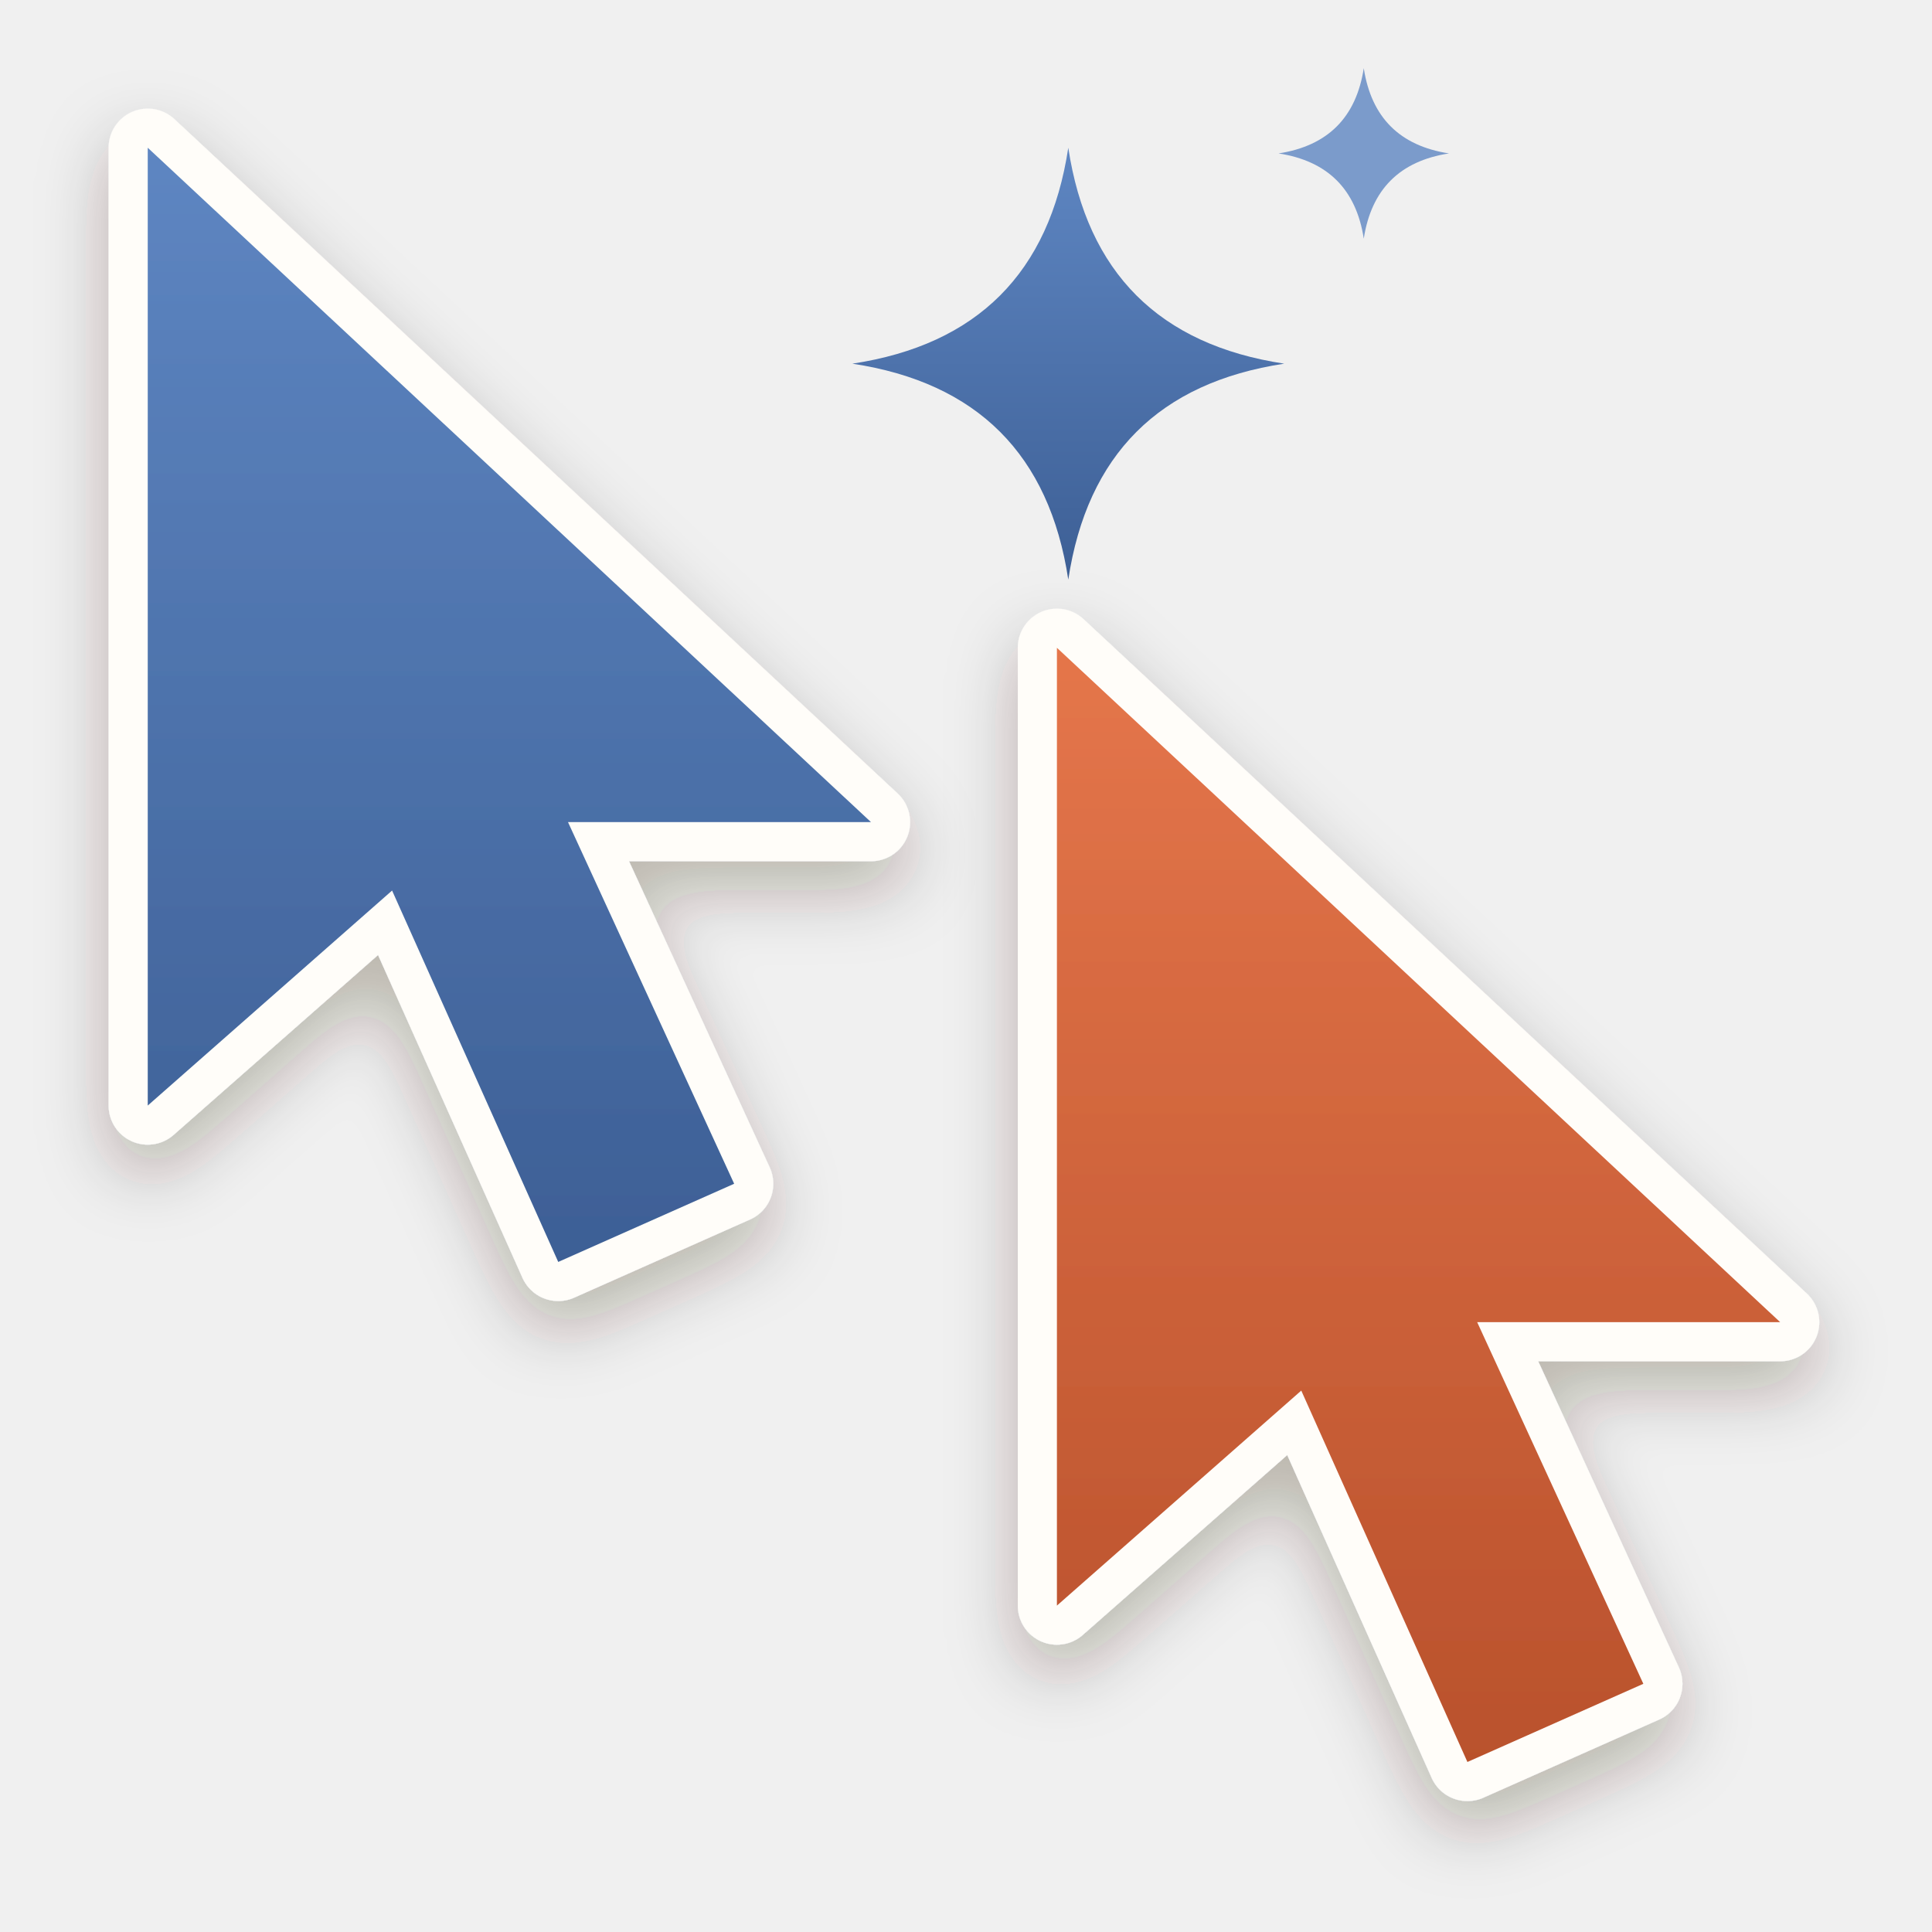
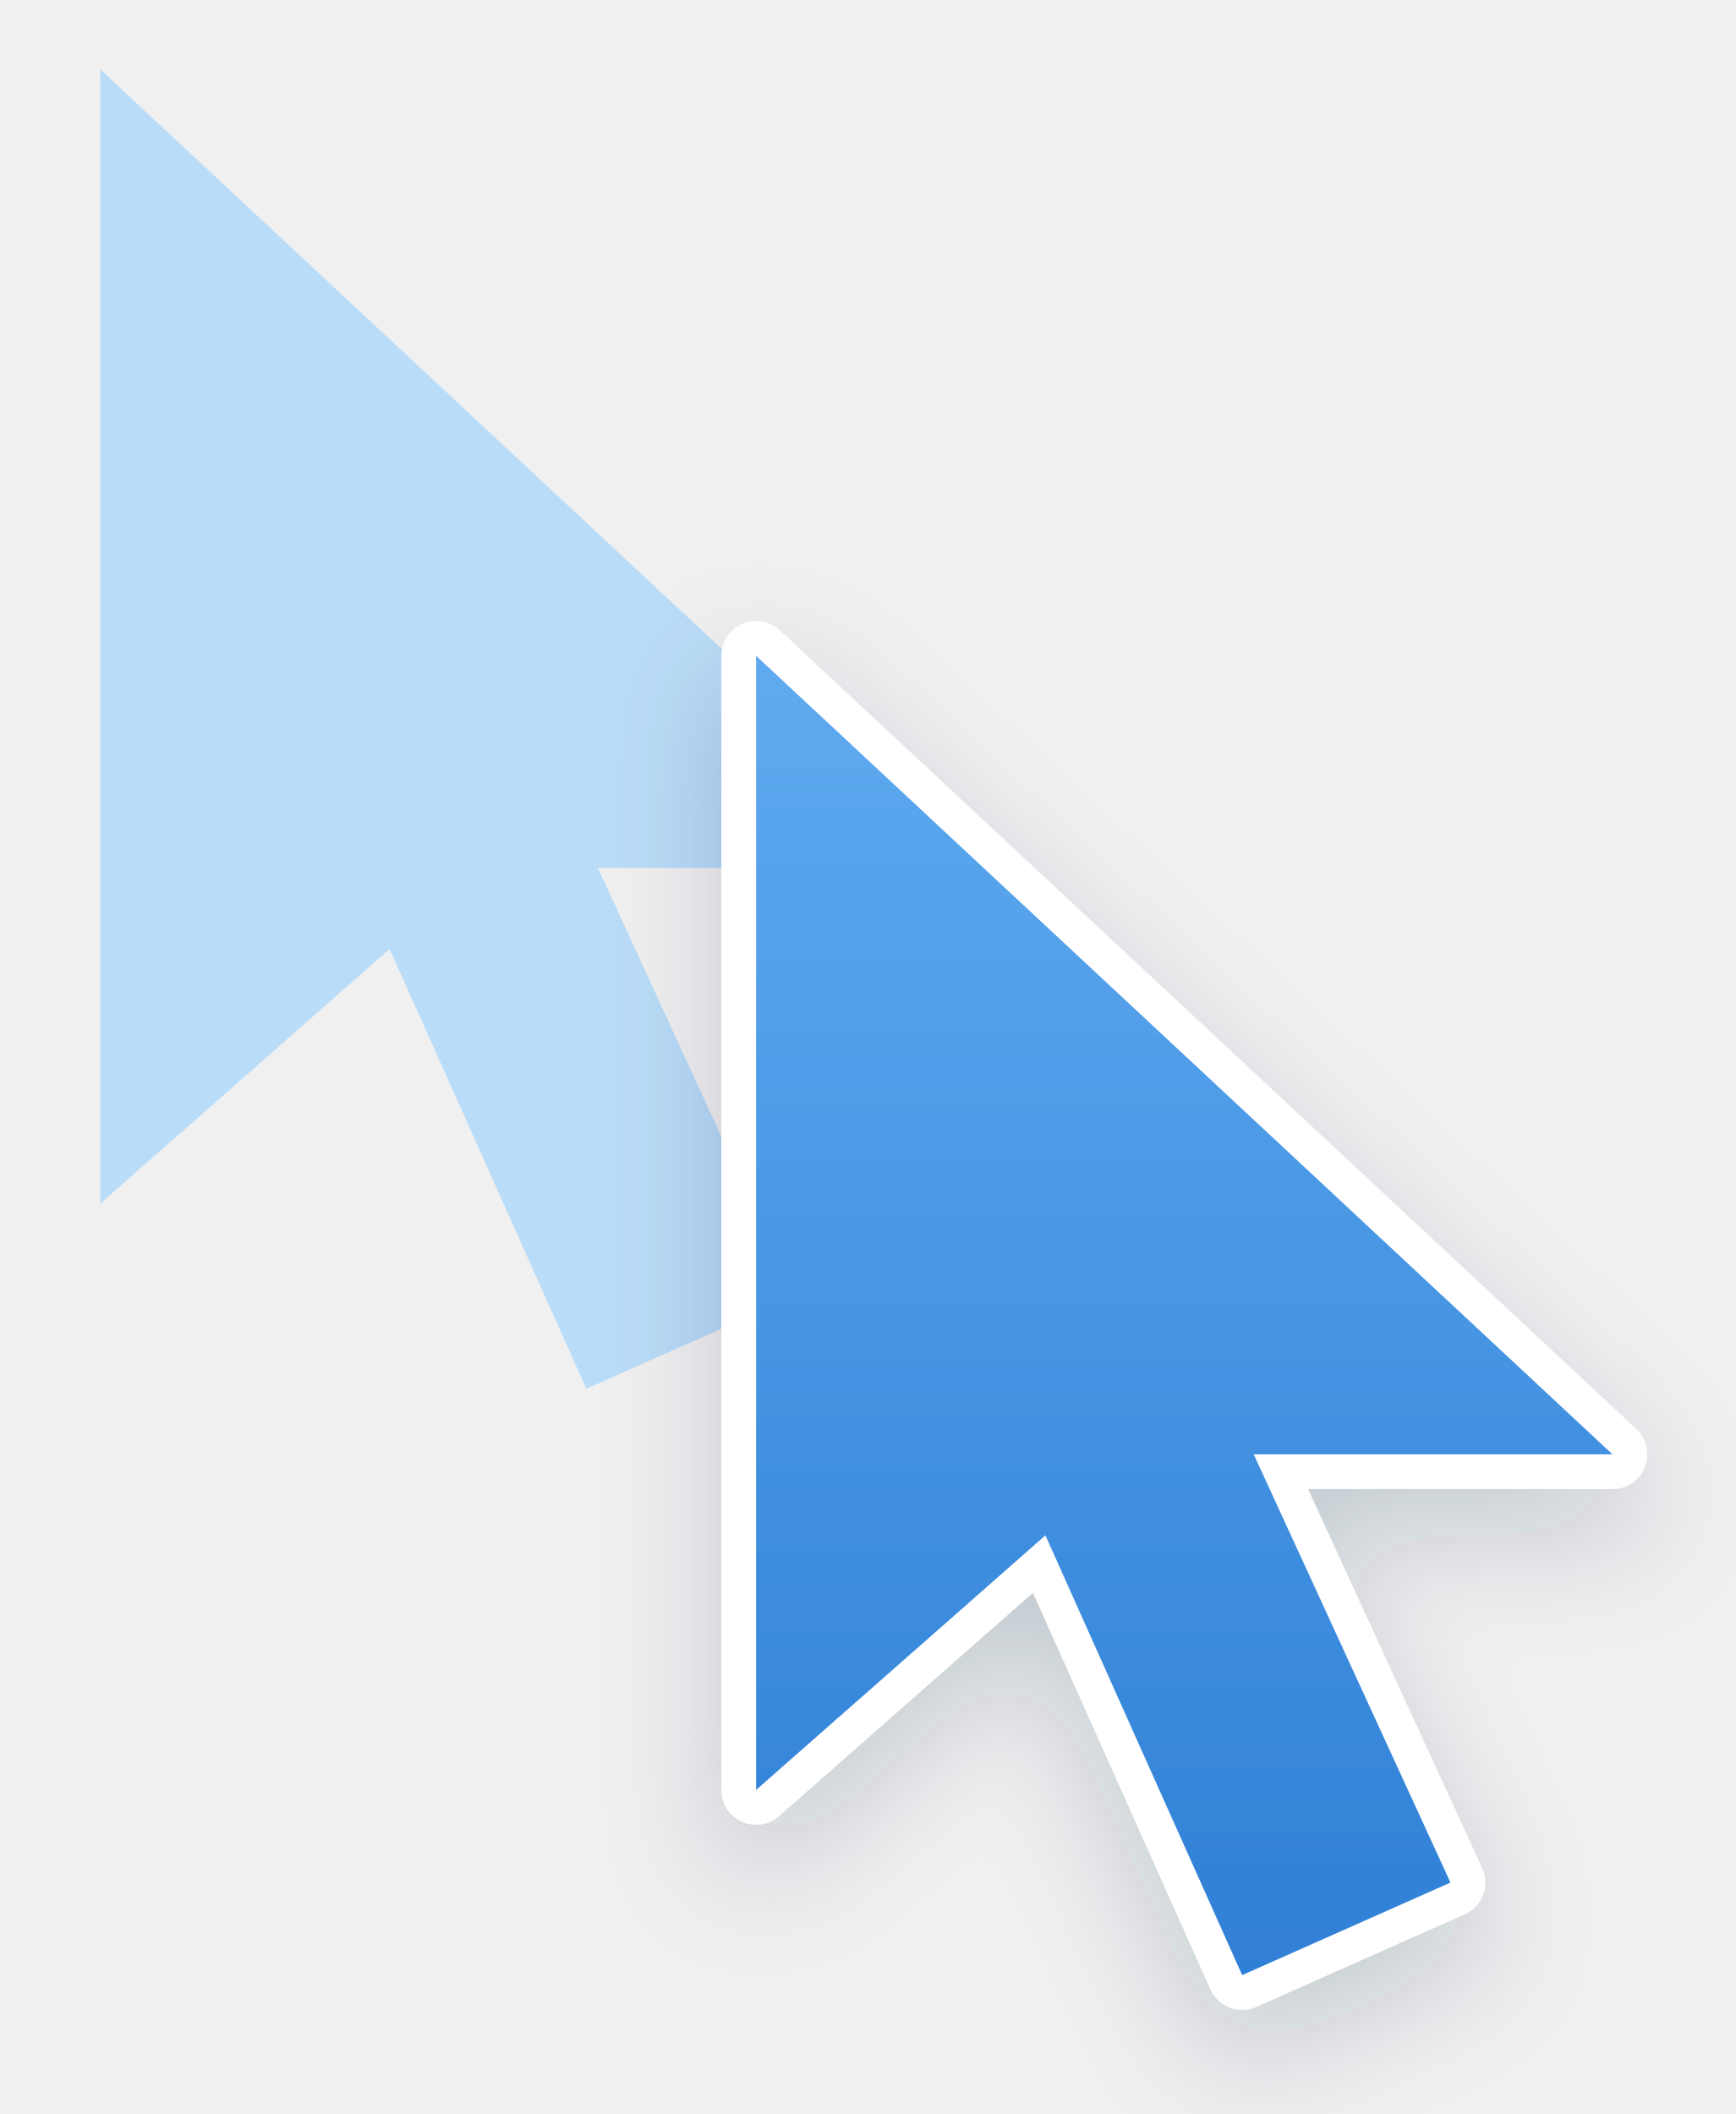
- <svg xmlns="http://www.w3.org/2000/svg" viewBox="340 366 340 340" role="img" aria-label="Tandem">
+ <svg xmlns="http://www.w3.org/2000/svg" viewBox="296 246 450 548" role="img" aria-label="Tandem">
  <defs>
-     <linearGradient id="bg" x1="512" y1="100" x2="512" y2="924" gradientUnits="userSpaceOnUse">
-       <stop offset="0" stop-color="#EE8A5F" />
-       <stop offset="0.55" stop-color="#D2633D" />
-       <stop offset="1" stop-color="#A9441F" />
+     <filter id="s" x="-40%" y="-40%" width="180%" height="180%">
+       <feDropShadow dx="0" dy="8" stdDeviation="10" flood-color="#0B2A4A" flood-opacity="0.18" />
+     </filter>
+     <linearGradient id="f" x1="0" y1="0" x2="0" y2="1">
+       <stop offset="0" stop-color="#5FAAF0" />
+       <stop offset="1" stop-color="#2F80D6" />
    </linearGradient>
-     <radialGradient id="glow" cx="512" cy="180" r="560" gradientUnits="userSpaceOnUse">
-       <stop offset="0" stop-color="#FFFFFF" stop-opacity="0.32" />
-       <stop offset="1" stop-color="#FFFFFF" stop-opacity="0" />
-     </radialGradient>
-     <linearGradient id="card" x1="512" y1="300" x2="512" y2="760" gradientUnits="userSpaceOnUse">
-       <stop offset="0" stop-color="#FFFDF9" />
-       <stop offset="1" stop-color="#F3EEE5" />
-     </linearGradient>
-     <linearGradient id="you" x1="0" y1="0" x2="0" y2="1">
-       <stop offset="0" stop-color="#E5764B" />
-       <stop offset="1" stop-color="#B9512C" />
-     </linearGradient>
-     <linearGradient id="agent" x1="0" y1="0" x2="0" y2="1">
-       <stop offset="0" stop-color="#5E86C2" />
-       <stop offset="1" stop-color="#3D5F95" />
-     </linearGradient>
-     <filter id="shadow" x="-20%" y="-20%" width="140%" height="150%">
-       <feDropShadow dx="0" dy="14" stdDeviation="18" flood-color="#2B1408" flood-opacity="0.30" />
-     </filter>
-     <filter id="iconShadow" x="-10%" y="-10%" width="120%" height="125%">
-       <feDropShadow dx="0" dy="10" stdDeviation="14" flood-color="#000" flood-opacity="0.22" />
-     </filter>
-     <filter id="soft" x="-30%" y="-30%" width="160%" height="160%">
-       <feDropShadow dx="0" dy="6" stdDeviation="7" flood-color="#2B1408" flood-opacity="0.28" />
-     </filter>
  </defs>
-   <path d="M528 392 Q533 425 566 430 Q533 435 528 468 Q523 435 490 430 Q523 425 528 392 Z" fill="url(#agent)" />
-   <path d="M580 378 Q582 391 595 393 Q582 395 580 408 Q578 395 565 393 Q578 391 580 378 Z" fill="#5E86C2" opacity="0.8" />
-   <g filter="url(#soft)" transform="translate(366 392) scale(0.86)">
-     <path d="M0 0 L0 196 L50 152 L84 228 L120 212 L86 138 L148 138 Z" fill="url(#agent)" stroke="#FFFDF9" stroke-width="16" stroke-linejoin="round" paint-order="stroke" />
+   <g transform="translate(322 264) scale(1.5)">
+     <path d="M0 0 L0 196 L50 152 L84 228 L120 212 L86 138 L148 138 Z" fill="#B9DCF8" />
  </g>
-   <g filter="url(#soft)" transform="translate(526 480) scale(0.86)">
-     <path d="M0 0 L0 196 L50 152 L84 228 L120 212 L86 138 L148 138 Z" fill="url(#you)" stroke="#FFFDF9" stroke-width="16" stroke-linejoin="round" paint-order="stroke" />
+   <g filter="url(#s)" transform="translate(492 416) scale(1.5)">
+     <path d="M0 0 L0 196 L50 152 L84 228 L120 212 L86 138 L148 138 Z" fill="url(#f)" stroke="#FFFFFF" stroke-width="12" stroke-linejoin="round" paint-order="stroke" />
  </g>
</svg>
